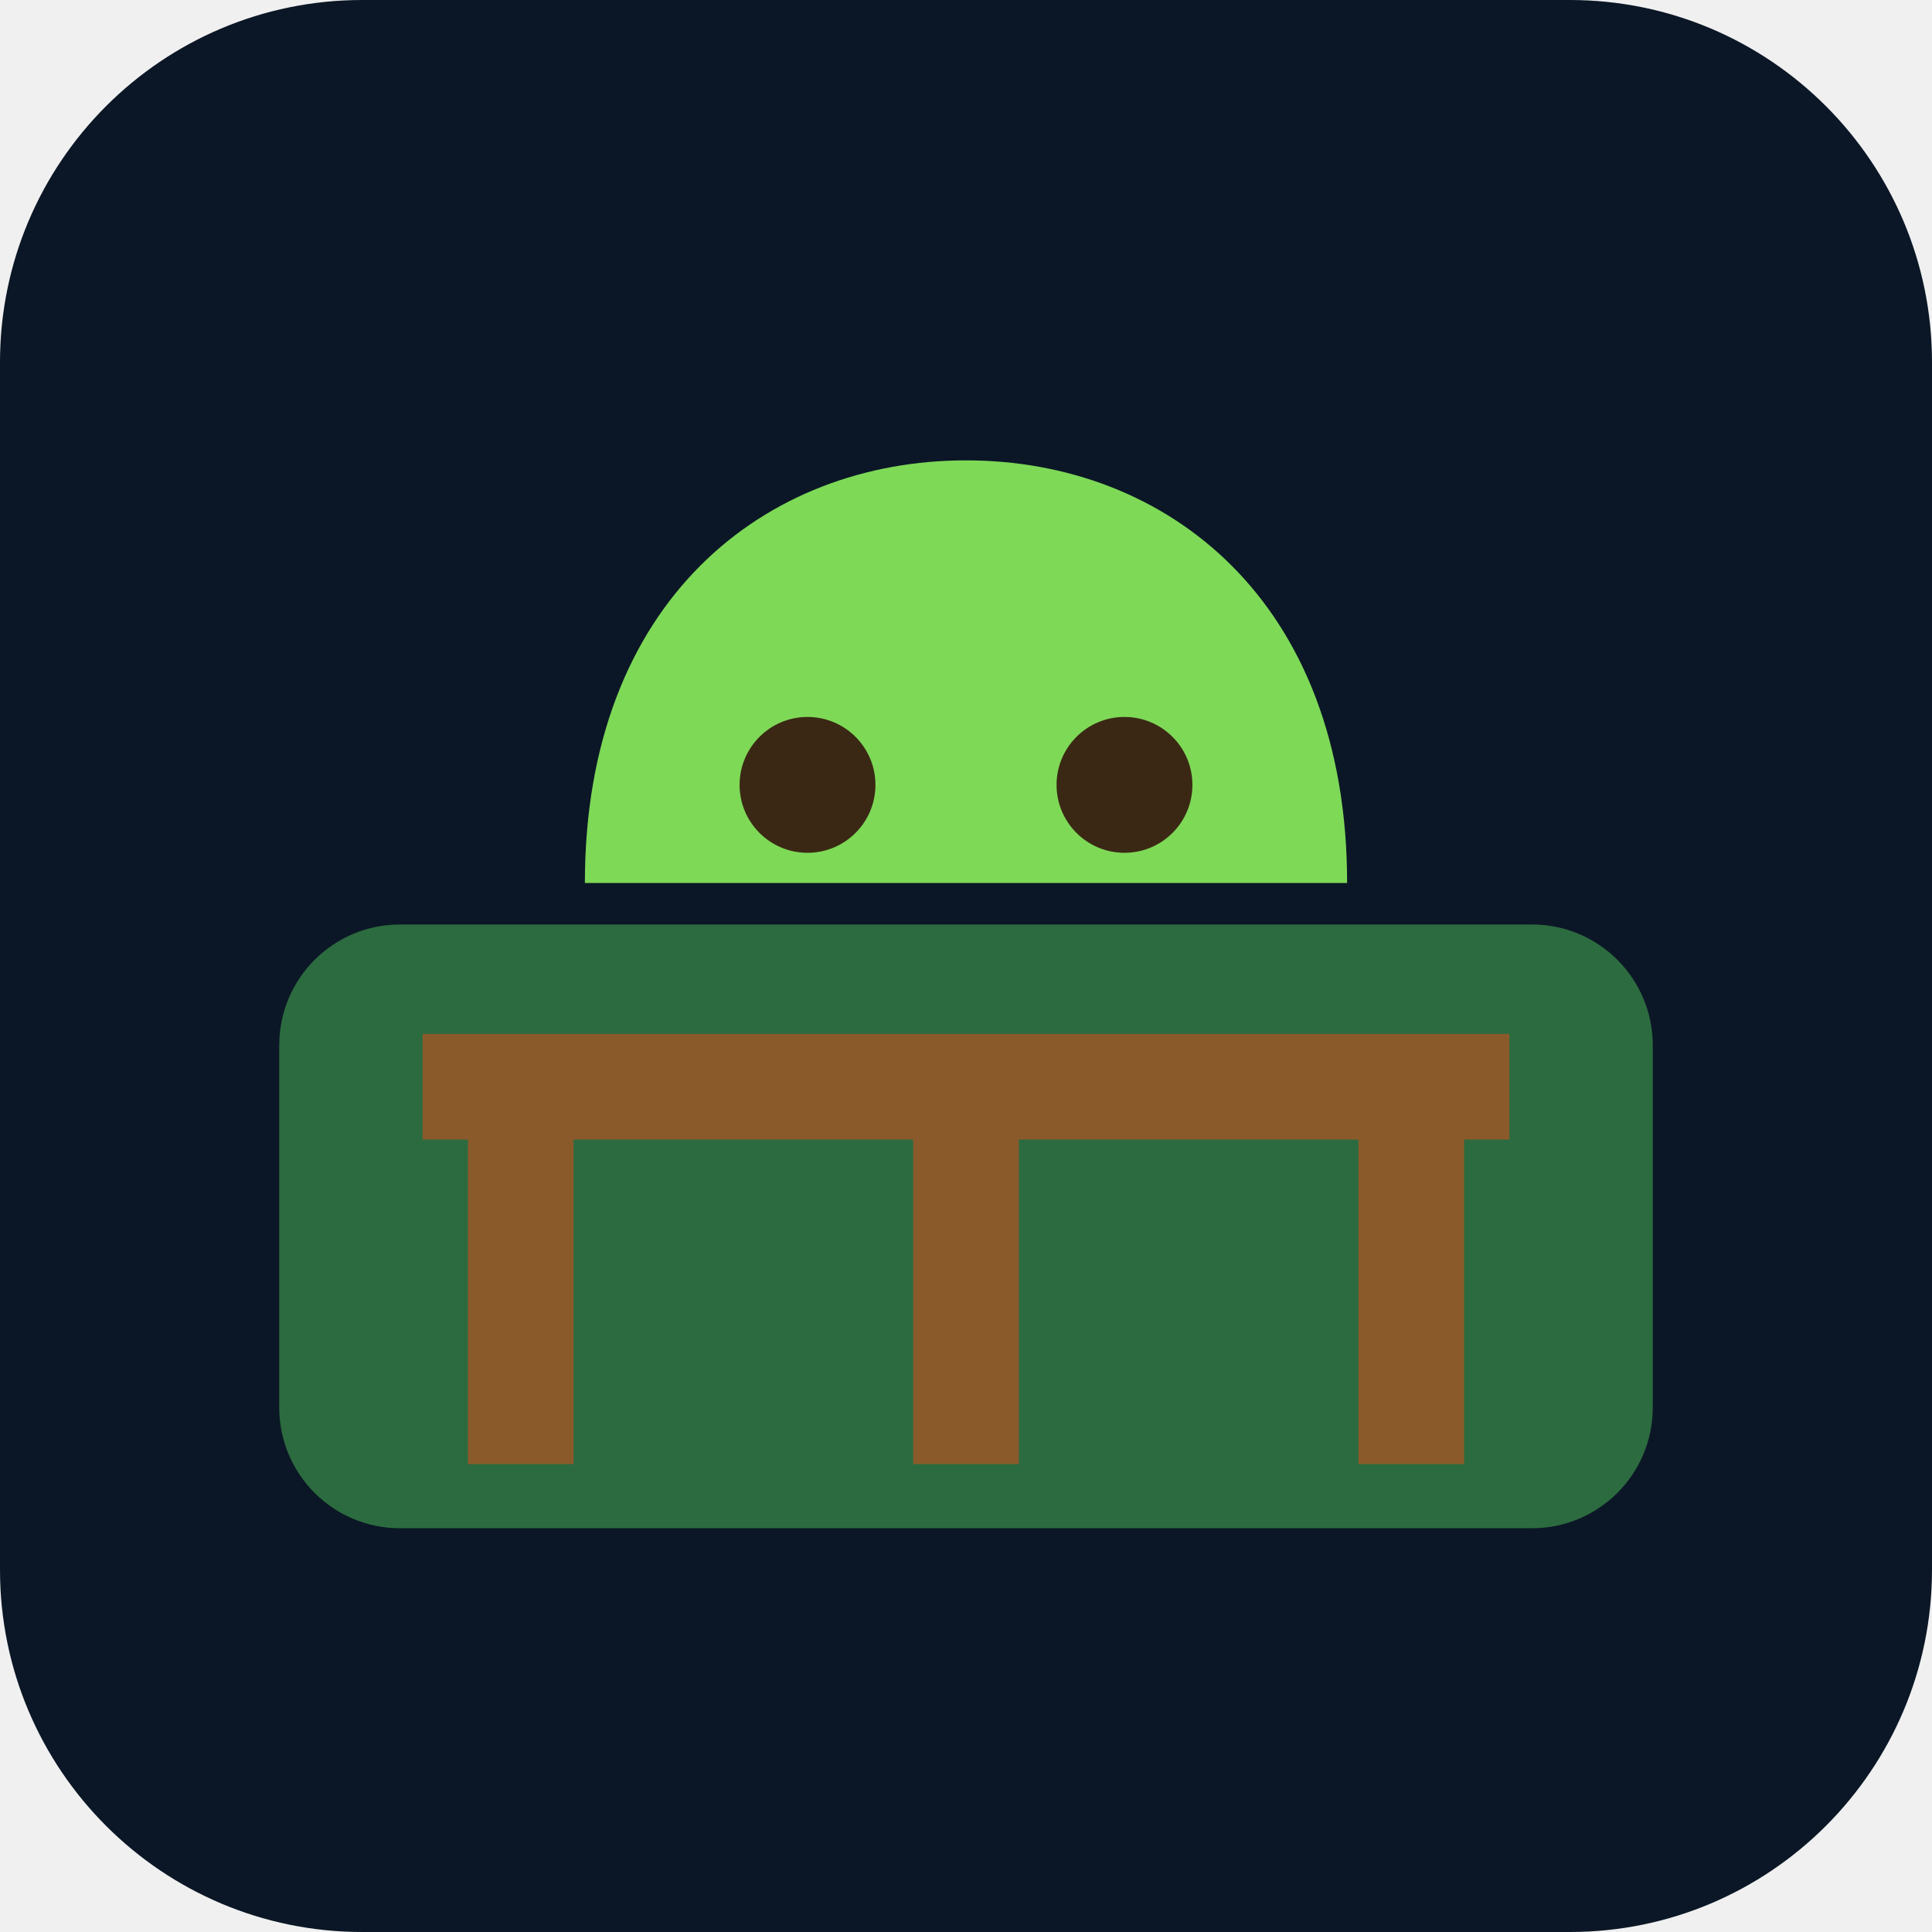
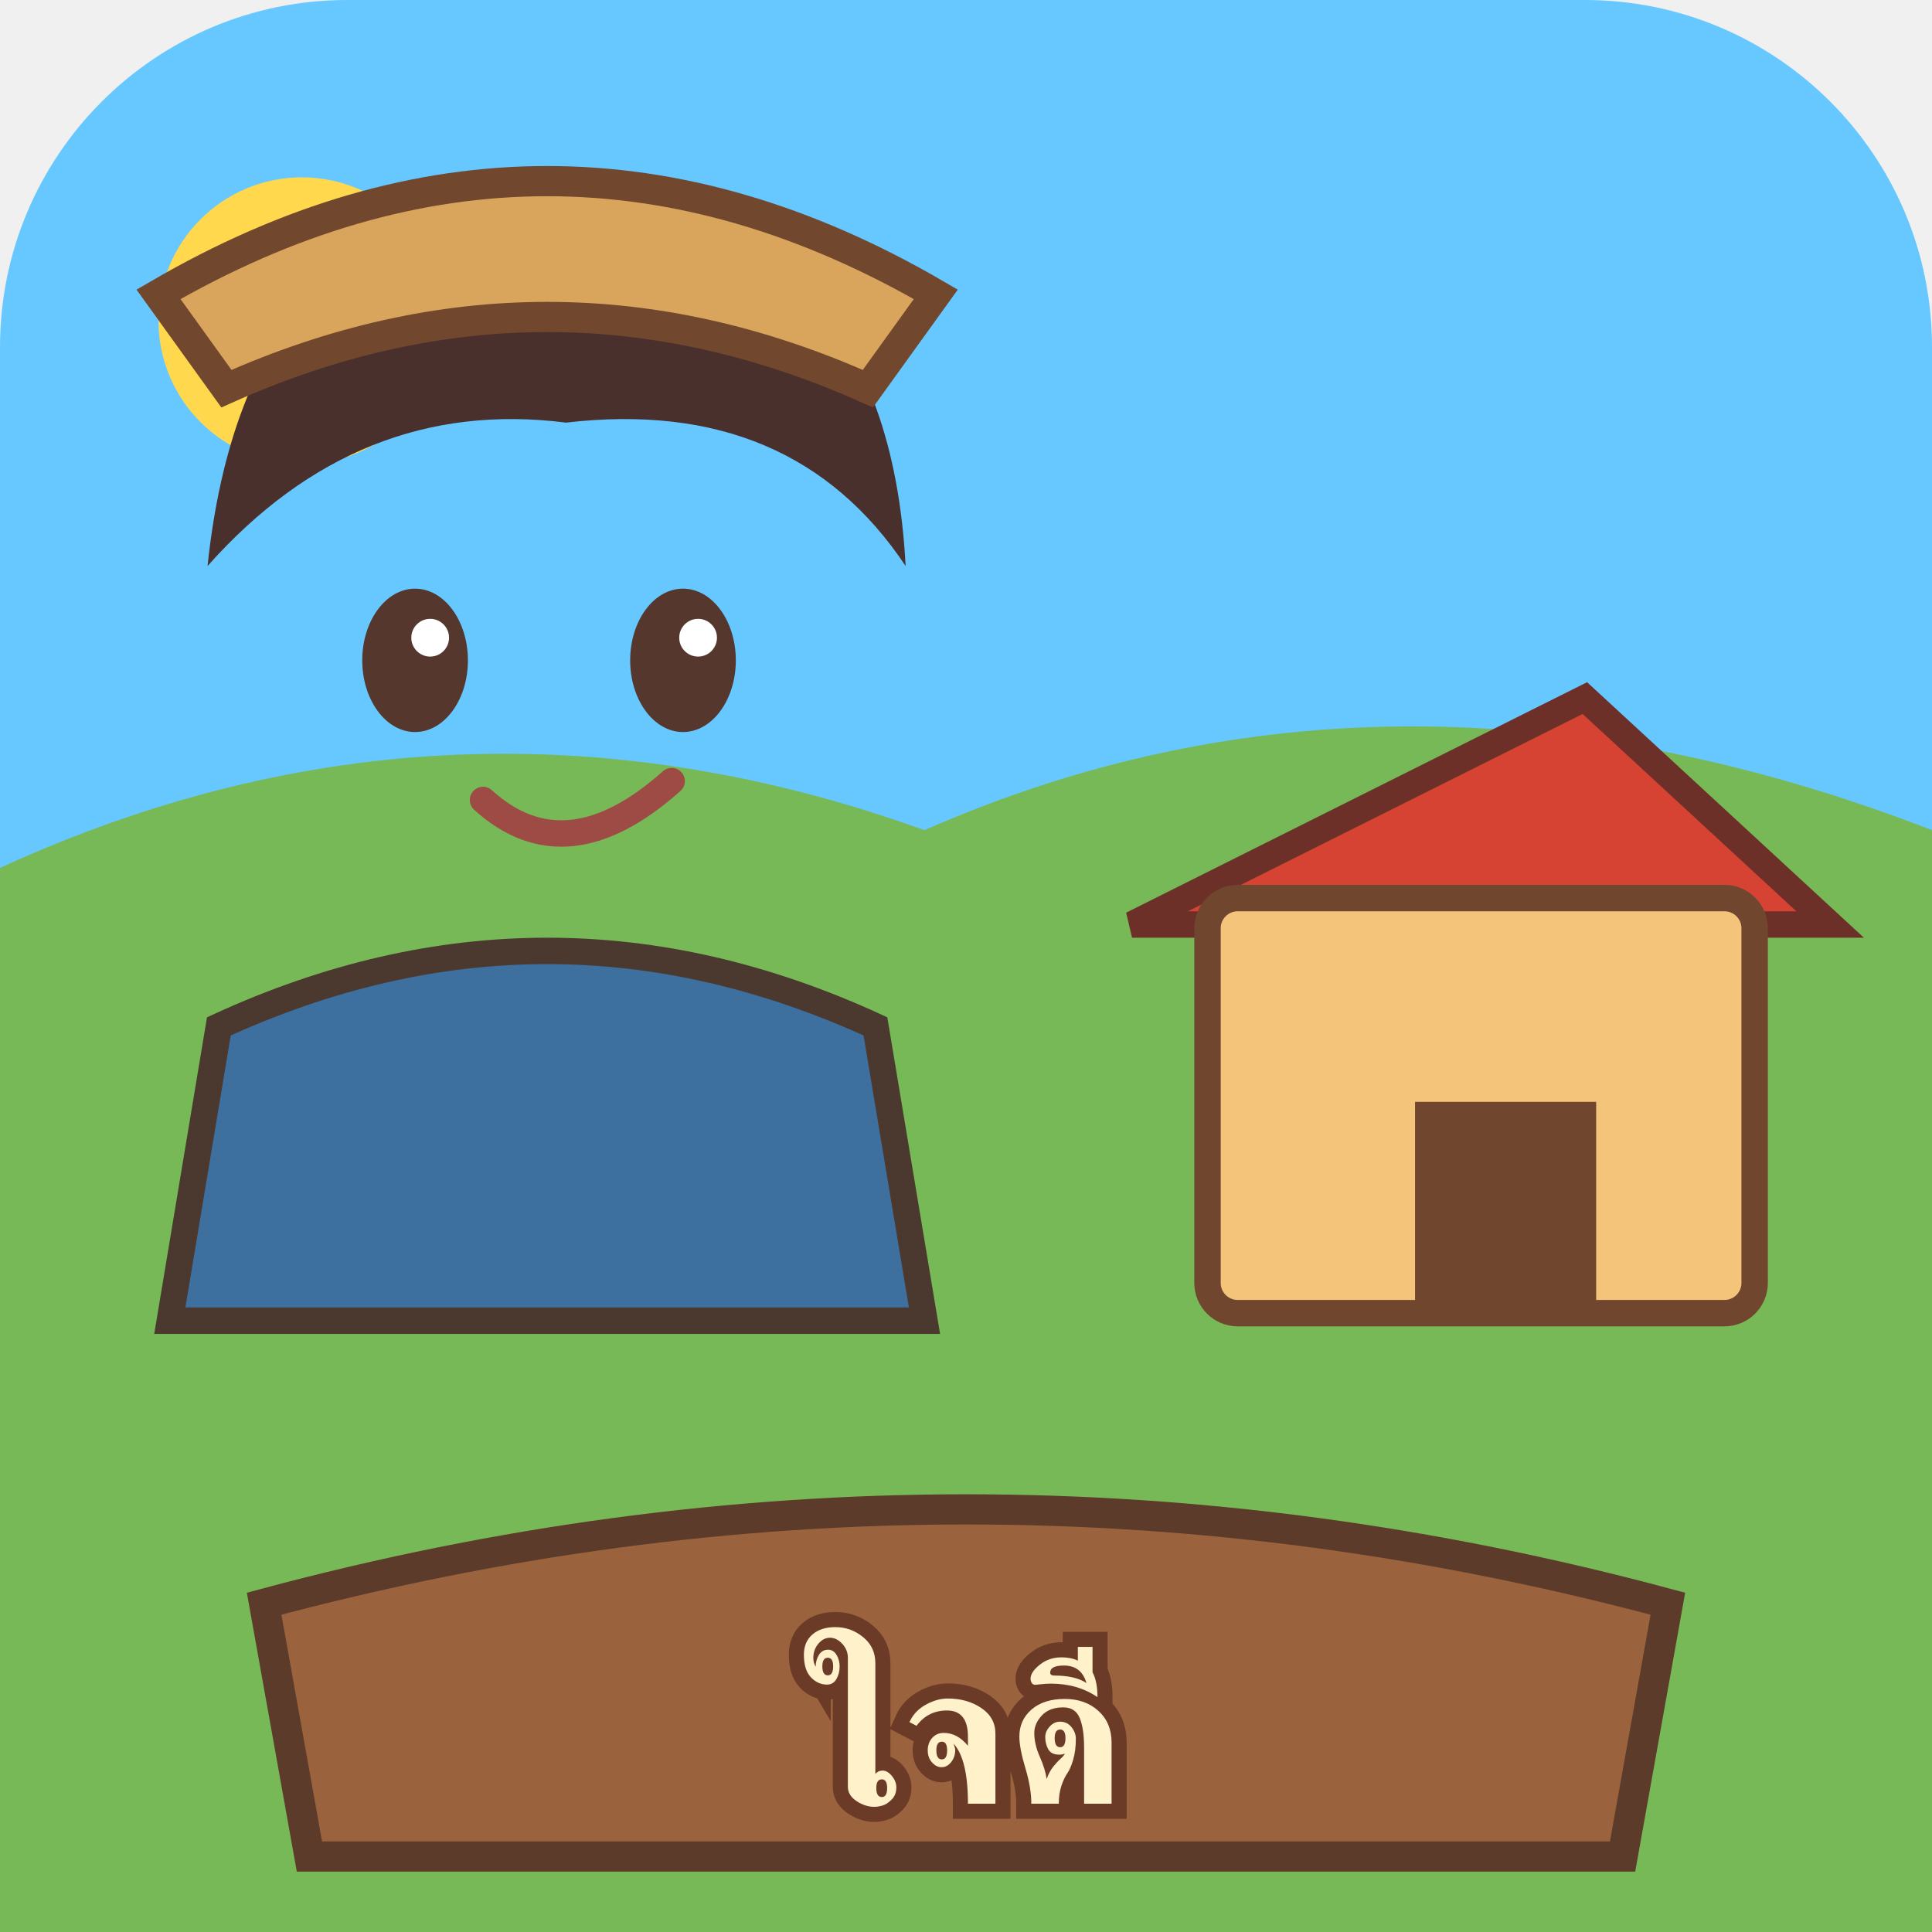
<svg xmlns="http://www.w3.org/2000/svg" width="512" height="512" viewBox="0 0 512 512">
-   <rect width="512" height="512" rx="96" fill="#0b1726" />
-   <rect x="74" y="245" width="364" height="160" rx="32" fill="#2c6b3f" />
-   <path d="M112 288h288M138 288v100M256 288v100M374 288v100" stroke="#8b5a2b" stroke-width="28" />
-   <path d="M155 234c0-75 48-112 101-112s101 37 101 112" fill="#7ed957" />
-   <circle cx="214" cy="208" r="18" fill="#3a2814" />
-   <circle cx="298" cy="208" r="18" fill="#3a2814" />
+   <rect width="512" height="512" rx="92" fill="#67c8ff" />
+   <circle cx="80" cy="85" r="38" fill="#ffd84d" />
+   <path d="M0 230Q120 175 245 220Q370 165 512 220V512H0Z" fill="#78b957" />
+   <path d="M300 245L420 185L485 245Z" fill="#d74332" stroke="#6d3028" stroke-width="7" />
+   <rect x="320" y="238" width="145" height="110" rx="8" fill="#f4c47b" stroke="#70462e" stroke-width="7" />
+   <rect x="375" y="292" width="48" height="56" fill="#70462e" />
+   <path d="M55 150Q65 55 145 50Q235 55 240 150Q210 105 150 112Q95 105 55 150Z" fill="#4a302c" />
+   <path d="M42 78Q145 18 248 78L230 103Q145 65 60 103Z" fill="#d9a45b" stroke="#71472e" stroke-width="8" />
+   <ellipse cx="110" cy="175" rx="14" ry="19" fill="#55372d" />
+   <ellipse cx="181" cy="175" rx="14" ry="19" fill="#55372d" />
+   <circle cx="114" cy="169" r="5" fill="white" />
+   <circle cx="185" cy="169" r="5" fill="white" />
+   <path d="M128 212Q150 232 178 207" fill="none" stroke="#9e4b45" stroke-width="7" stroke-linecap="round" />
+   <path d="M58 272Q145 232 232 272L245 350H45Z" fill="#3d6f9f" stroke="#4b392f" stroke-width="7" />
+   <path d="M70 425Q256 375 442 425L430 492H82Z" fill="#9b633d" stroke="#5d3b2a" stroke-width="8" />
+   <text x="256" y="478" text-anchor="middle" font-family="sans-serif" font-size="52" font-weight="900" fill="#fff1c9" stroke="#6b3b28" stroke-width="8" paint-order="stroke">ใจดี</text>
</svg>
